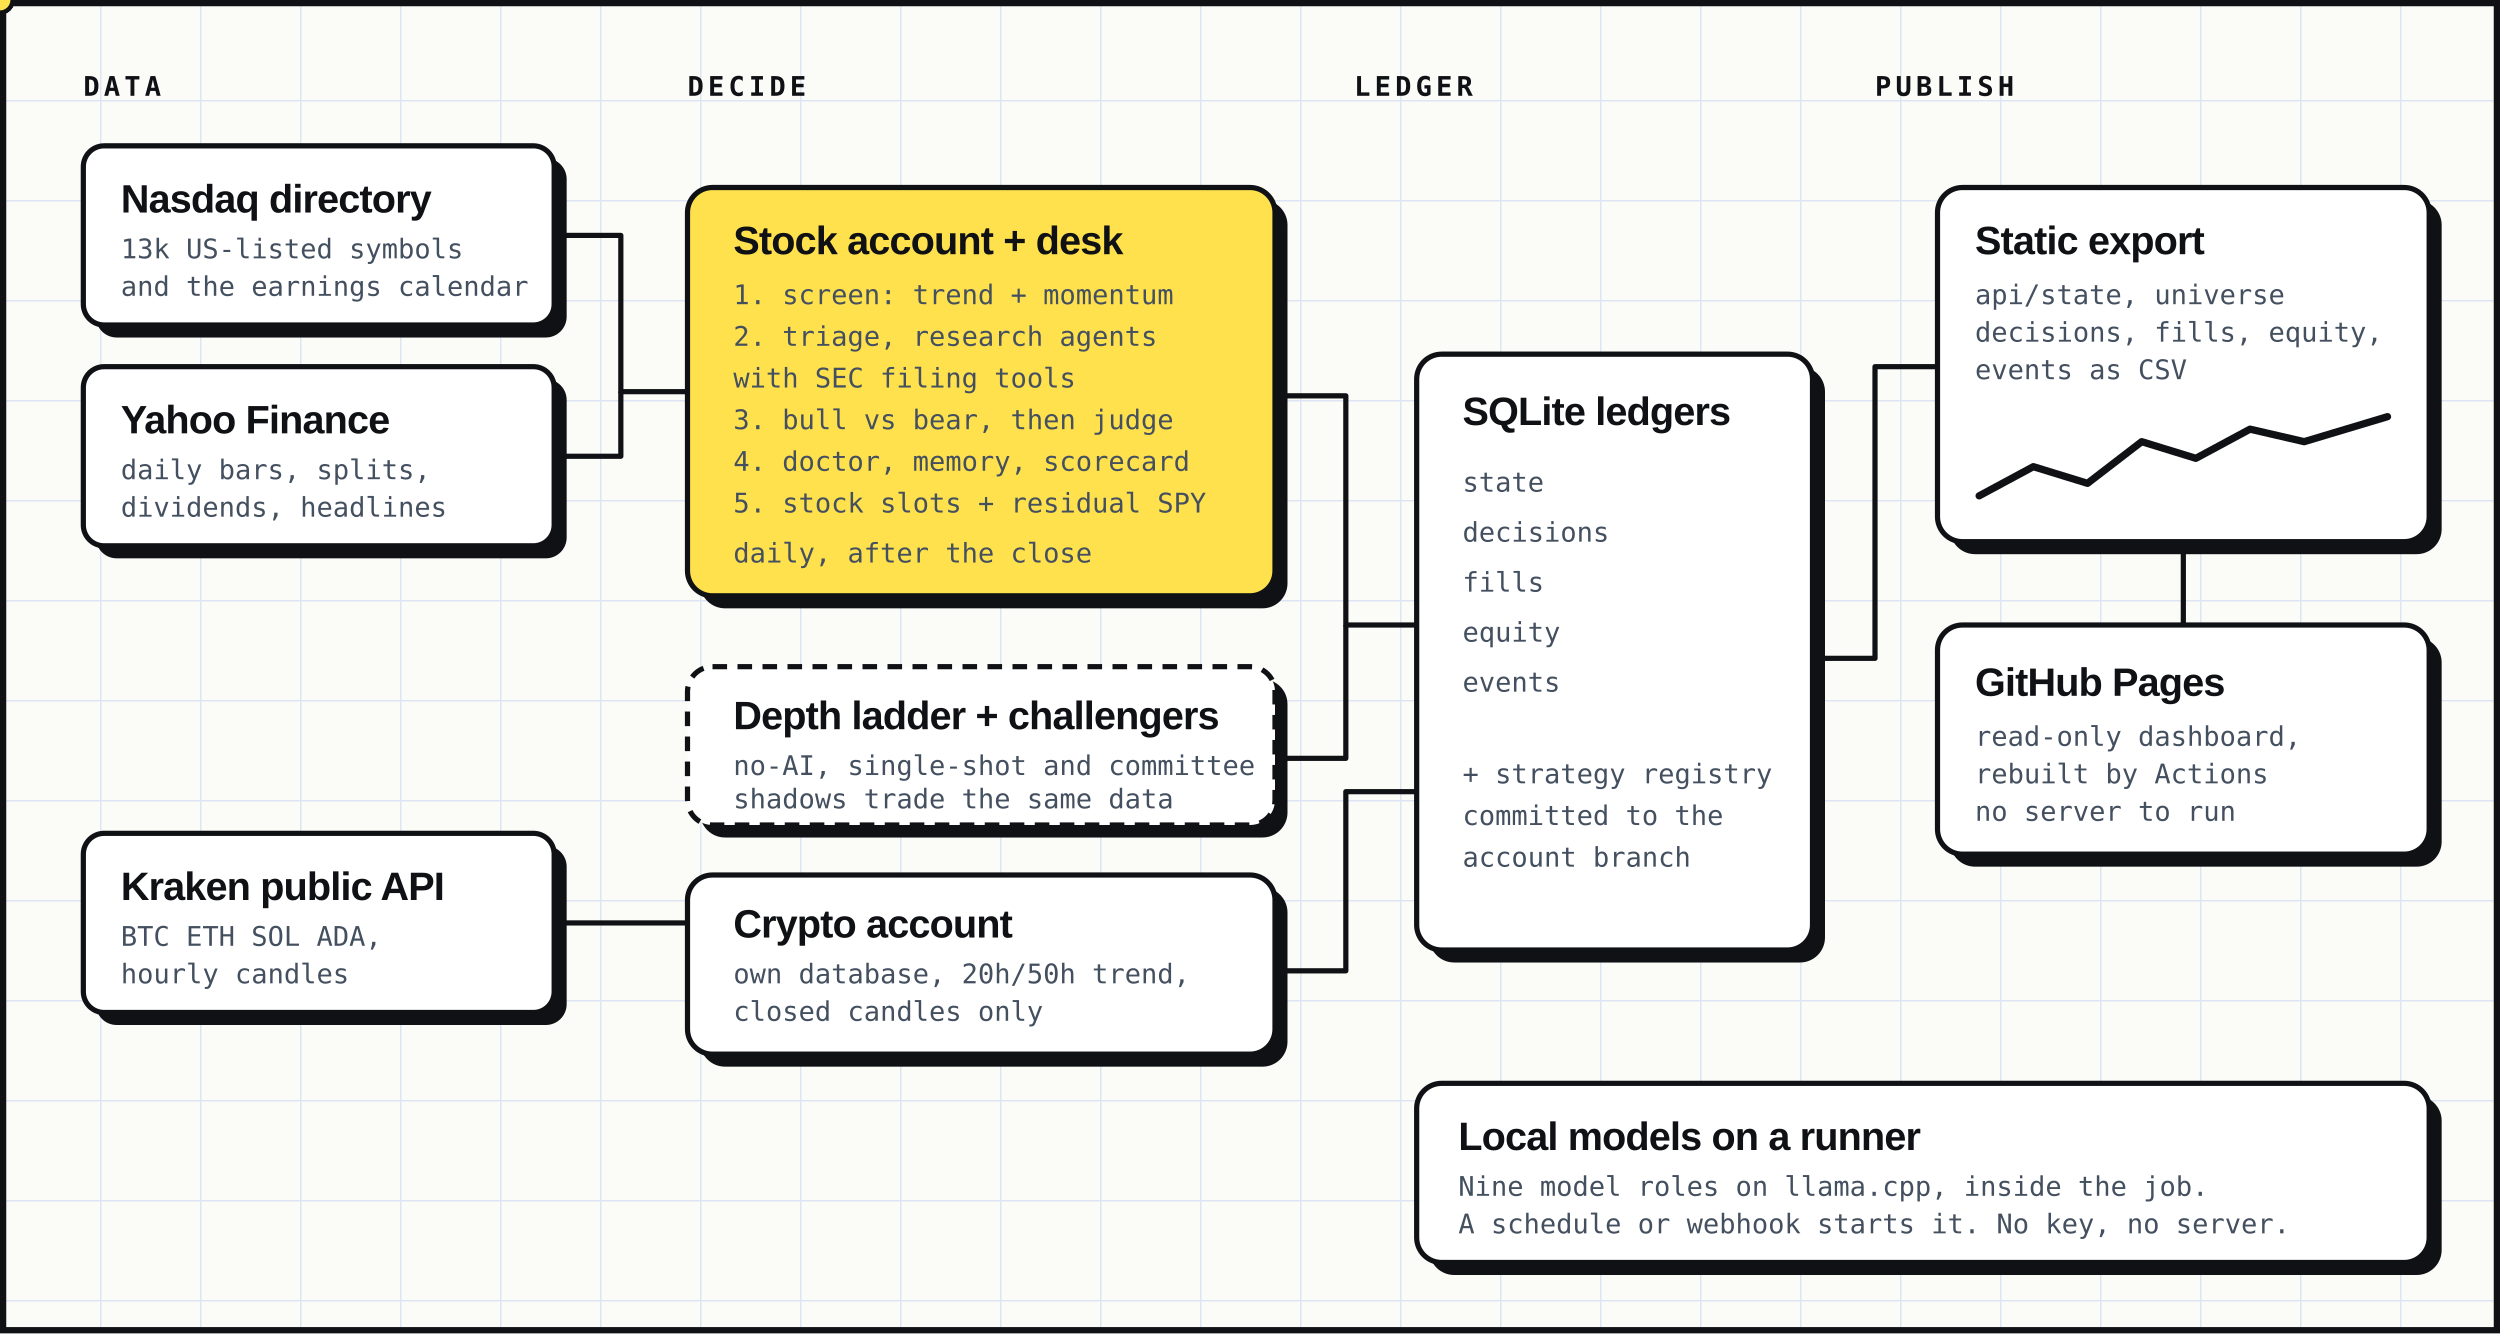
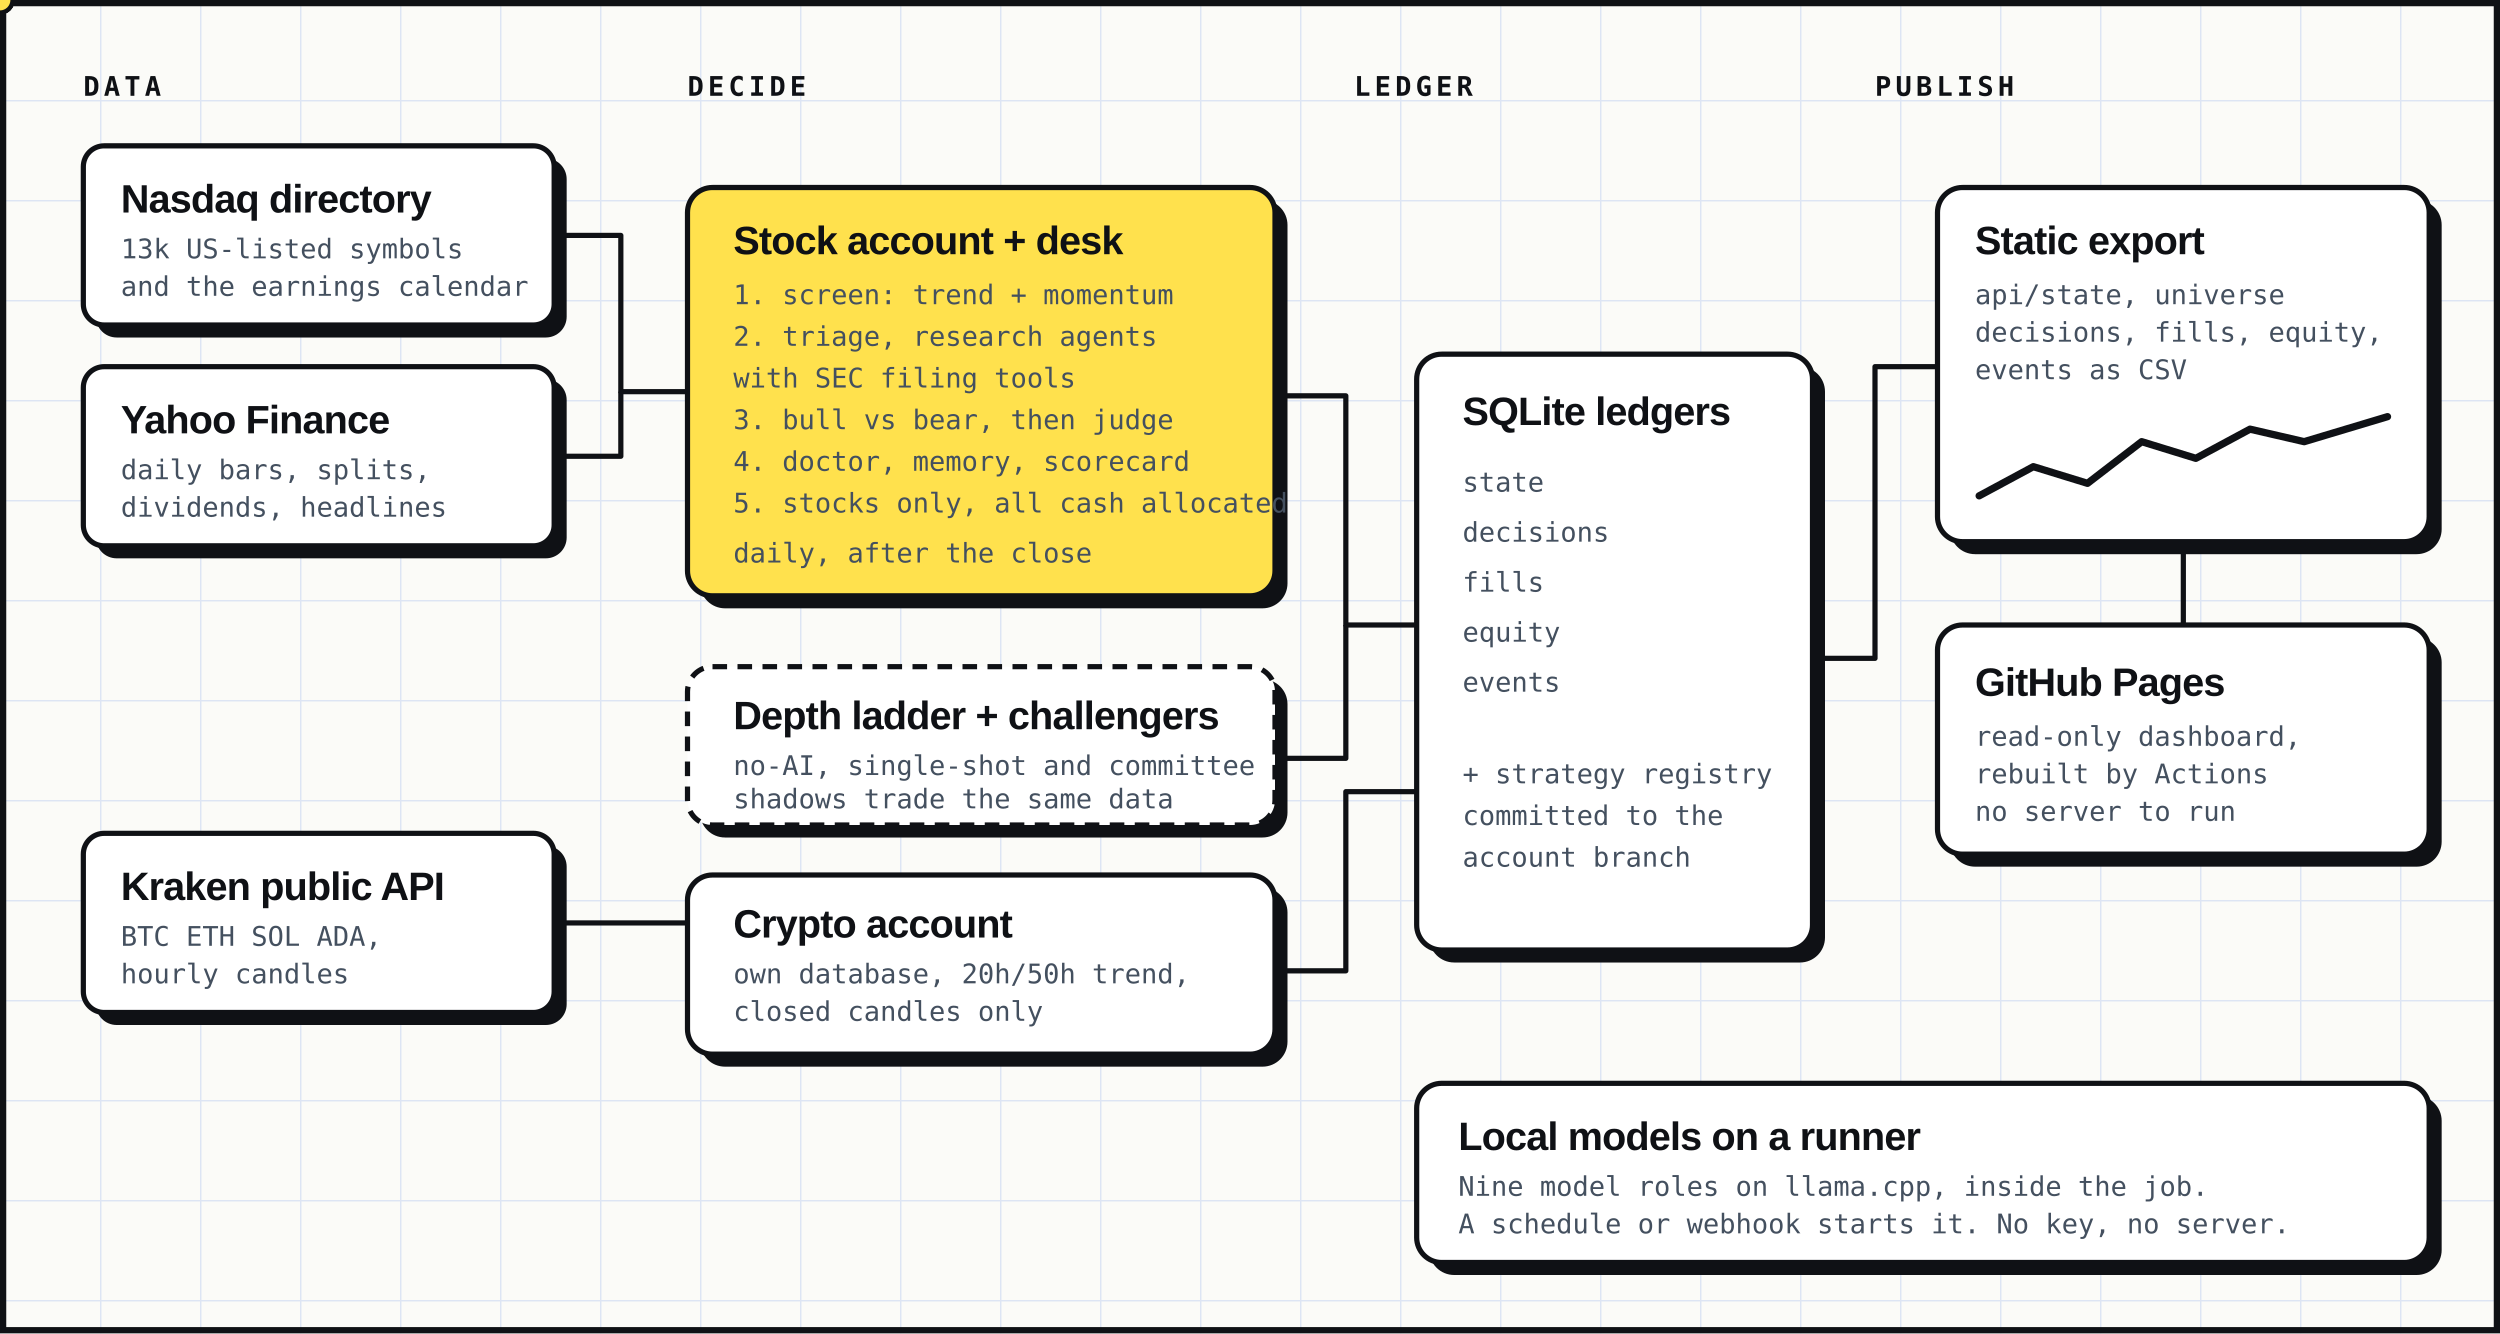
<svg xmlns="http://www.w3.org/2000/svg" viewBox="0 0 1200 640" role="img" aria-label="Project overview: data sources feed the screen and the AI analyst, the live account and shadow accounts trade, ledgers are committed, and a static dashboard publishes the results">
  <defs>
    <pattern id="g" width="48" height="48" patternUnits="userSpaceOnUse">
      <path d="M48 0H0V48" fill="none" stroke="#dde5f4" stroke-width="1.4" />
    </pattern>
  </defs>
  <style>
text{font-family:'Helvetica Neue',Arial,sans-serif;fill:#0f1115}
.h{font-family:ui-monospace,Menlo,Consolas,monospace;font-size:13px;font-weight:700;letter-spacing:2px}
.t{font-size:19px;font-weight:900;letter-spacing:-.4px}
.s{font-size:13px;fill:#44505f;font-family:ui-monospace,Menlo,Consolas,monospace}
.b{fill:#fff;stroke:#0f1115;stroke-width:2.5}
.y{fill:#ffe14d;stroke:#0f1115;stroke-width:2.5}
.sh{fill:#0f1115}
.a{fill:none;stroke:#0f1115;stroke-width:2.5;stroke-linejoin:round}
</style>
  <rect width="1200" height="640" fill="#fbfbf8" />
  <rect width="1200" height="640" fill="url(#g)" />
  <rect x="1.5" y="1.5" width="1197" height="637" fill="none" stroke="#0f1115" stroke-width="3" />
  <text class="h" x="40" y="46">DATA</text>
  <text class="h" x="330" y="46">DECIDE</text>
  <text class="h" x="650" y="46">LEDGER</text>
  <text class="h" x="900" y="46">PUBLISH</text>
  <rect class="sh" x="46" y="76" width="226" height="86" rx="10" />
  <rect class="b" x="40" y="70" width="226" height="86" rx="10" />
  <text class="t" x="58" y="102">Nasdaq directory</text>
  <text class="s" x="58" y="124">13k US-listed symbols</text>
  <text class="s" x="58" y="142">and the earnings calendar</text>
  <rect class="sh" x="46" y="182" width="226" height="86" rx="10" />
  <rect class="b" x="40" y="176" width="226" height="86" rx="10" />
  <text class="t" x="58" y="208">Yahoo Finance</text>
  <text class="s" x="58" y="230">daily bars, splits,</text>
  <text class="s" x="58" y="248">dividends, headlines</text>
  <rect class="sh" x="46" y="406" width="226" height="86" rx="10" />
  <rect class="b" x="40" y="400" width="226" height="86" rx="10" />
  <text class="t" x="58" y="432">Kraken public API</text>
  <text class="s" x="58" y="454">BTC ETH SOL ADA,</text>
  <text class="s" x="58" y="472">hourly candles</text>
  <rect class="sh" x="336" y="96" width="282" height="196" rx="12" />
  <rect class="y" x="330" y="90" width="282" height="196" rx="12" />
  <text class="t" x="352" y="122">Stock account + desk</text>
  <text class="s" x="352" y="146">1. screen: trend + momentum</text>
  <text class="s" x="352" y="166">2. triage, research agents</text>
  <text class="s" x="352" y="186">   with SEC filing tools</text>
  <text class="s" x="352" y="206">3. bull vs bear, then judge</text>
  <text class="s" x="352" y="226">4. doctor, memory, scorecard</text>
-   <text class="s" x="352" y="246">5. stock slots + residual SPY</text>
+   <text class="s" x="352" y="246">5. stocks only, all cash allocated</text>
  <text class="s" x="352" y="270">daily, after the close</text>
  <rect class="sh" x="336" y="326" width="282" height="76" rx="12" />
  <rect class="b" x="330" y="320" width="282" height="76" rx="12" stroke-dasharray="7 5" />
  <text class="t" x="352" y="350">Depth ladder + challengers</text>
  <text class="s" x="352" y="372">no-AI, single-shot and committee</text>
  <text class="s" x="352" y="388">shadows trade the same data</text>
  <rect class="sh" x="336" y="426" width="282" height="86" rx="12" />
  <rect class="b" x="330" y="420" width="282" height="86" rx="12" />
  <text class="t" x="352" y="450">Crypto account</text>
  <text class="s" x="352" y="472">own database, 20h/50h trend,</text>
  <text class="s" x="352" y="490">closed candles only</text>
  <rect class="sh" x="686" y="176" width="190" height="286" rx="12" />
  <rect class="b" x="680" y="170" width="190" height="286" rx="12" />
  <text class="t" x="702" y="204">SQLite ledgers</text>
  <text class="s" x="702" y="236">state</text>
  <text class="s" x="702" y="260">decisions</text>
  <text class="s" x="702" y="284">fills</text>
  <text class="s" x="702" y="308">equity</text>
  <text class="s" x="702" y="332">events</text>
  <text class="s" x="702" y="376">+ strategy registry</text>
  <text class="s" x="702" y="396">committed to the</text>
  <text class="s" x="702" y="416">account branch</text>
  <rect class="sh" x="936" y="96" width="236" height="170" rx="12" />
  <rect class="b" x="930" y="90" width="236" height="170" rx="12" />
  <text class="t" x="948" y="122">Static export</text>
  <text class="s" x="948" y="146">api/state, universe</text>
  <text class="s" x="948" y="164">decisions, fills, equity,</text>
  <text class="s" x="948" y="182">events as CSV</text>
  <polyline points="950,238 976,224 1002,232 1028,212 1054,220 1080,206 1106,212 1146,200" fill="none" stroke="#0f1115" stroke-width="3.5" stroke-linecap="round" stroke-linejoin="round" />
  <rect class="sh" x="936" y="306" width="236" height="110" rx="12" />
  <rect class="b" x="930" y="300" width="236" height="110" rx="12" />
  <text class="t" x="948" y="334">GitHub Pages</text>
  <text class="s" x="948" y="358">read-only dashboard,</text>
  <text class="s" x="948" y="376">rebuilt by Actions</text>
  <text class="s" x="948" y="394">no server to run</text>
  <rect class="sh" x="686" y="526" width="486" height="86" rx="12" />
  <rect class="b" x="680" y="520" width="486" height="86" rx="12" />
  <text class="t" x="700" y="552">Local models on a runner</text>
  <text class="s" x="700" y="574">Nine model roles on llama.cpp, inside the job.</text>
  <text class="s" x="700" y="592">A schedule or webhook starts it. No key, no server.</text>
  <g class="a">
    <path d="M266 113H298V188H330" />
    <path d="M266 219H298V188" />
    <path d="M612 190H646V300H680" />
    <path d="M612 364H646V300" />
    <path d="M612 466H646V380H680" />
    <path d="M270 443H330" />
    <path d="M870 316H900V176H930" />
    <path d="M1048 260V300" />
  </g>
  <g fill="#ffe14d" stroke="#0f1115" stroke-width="2">
    <circle r="6">
      <animateMotion dur="5s" repeatCount="indefinite" path="M266 113H298V188H330" />
    </circle>
    <circle r="6">
      <animateMotion dur="5s" begin="1s" repeatCount="indefinite" path="M612 190H646V300H680" />
    </circle>
    <circle r="6">
      <animateMotion dur="5s" begin="2s" repeatCount="indefinite" path="M870 316H900V176H930" />
    </circle>
    <circle r="6">
      <animateMotion dur="5s" begin="3s" repeatCount="indefinite" path="M1048 260V300" />
    </circle>
  </g>
</svg>
